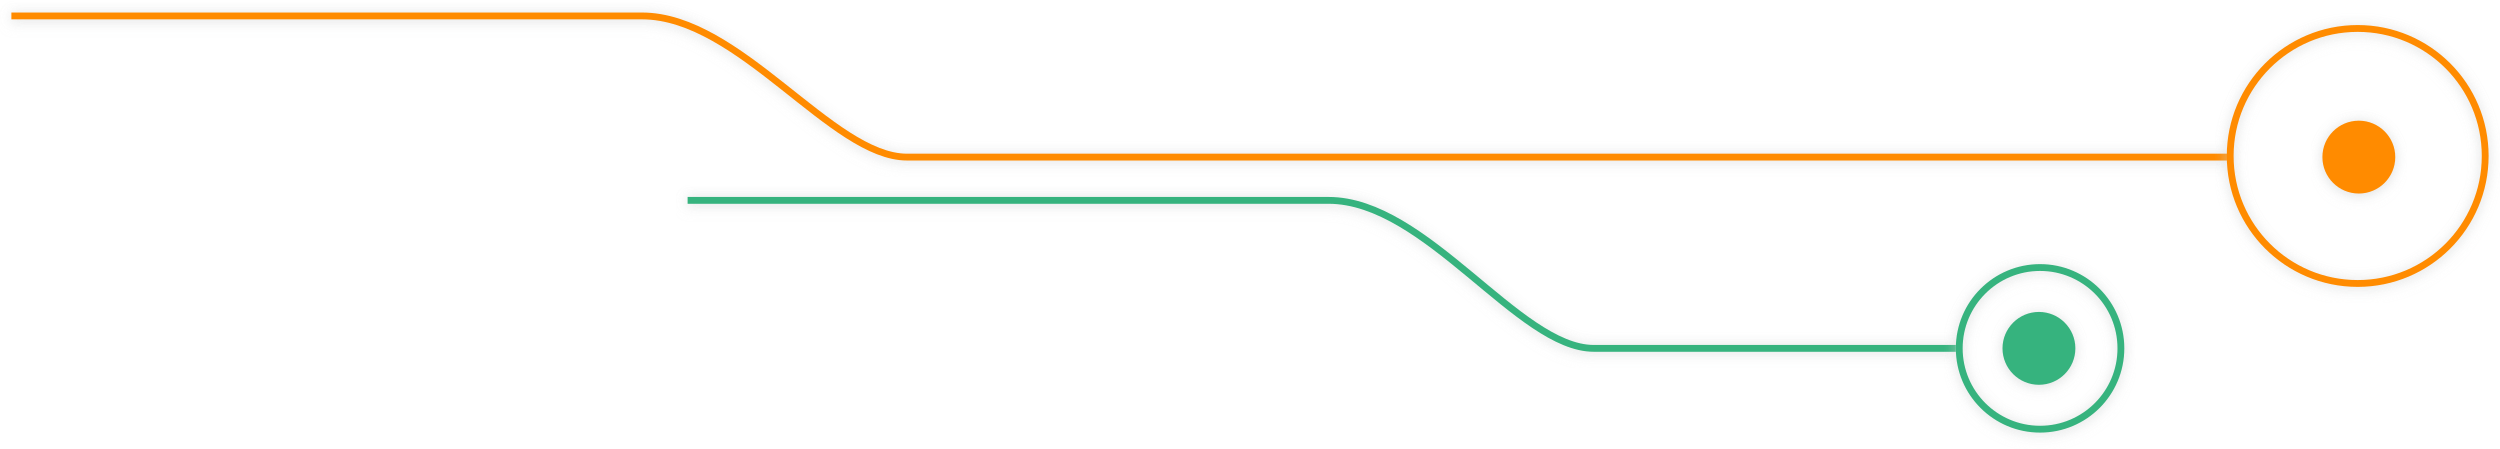
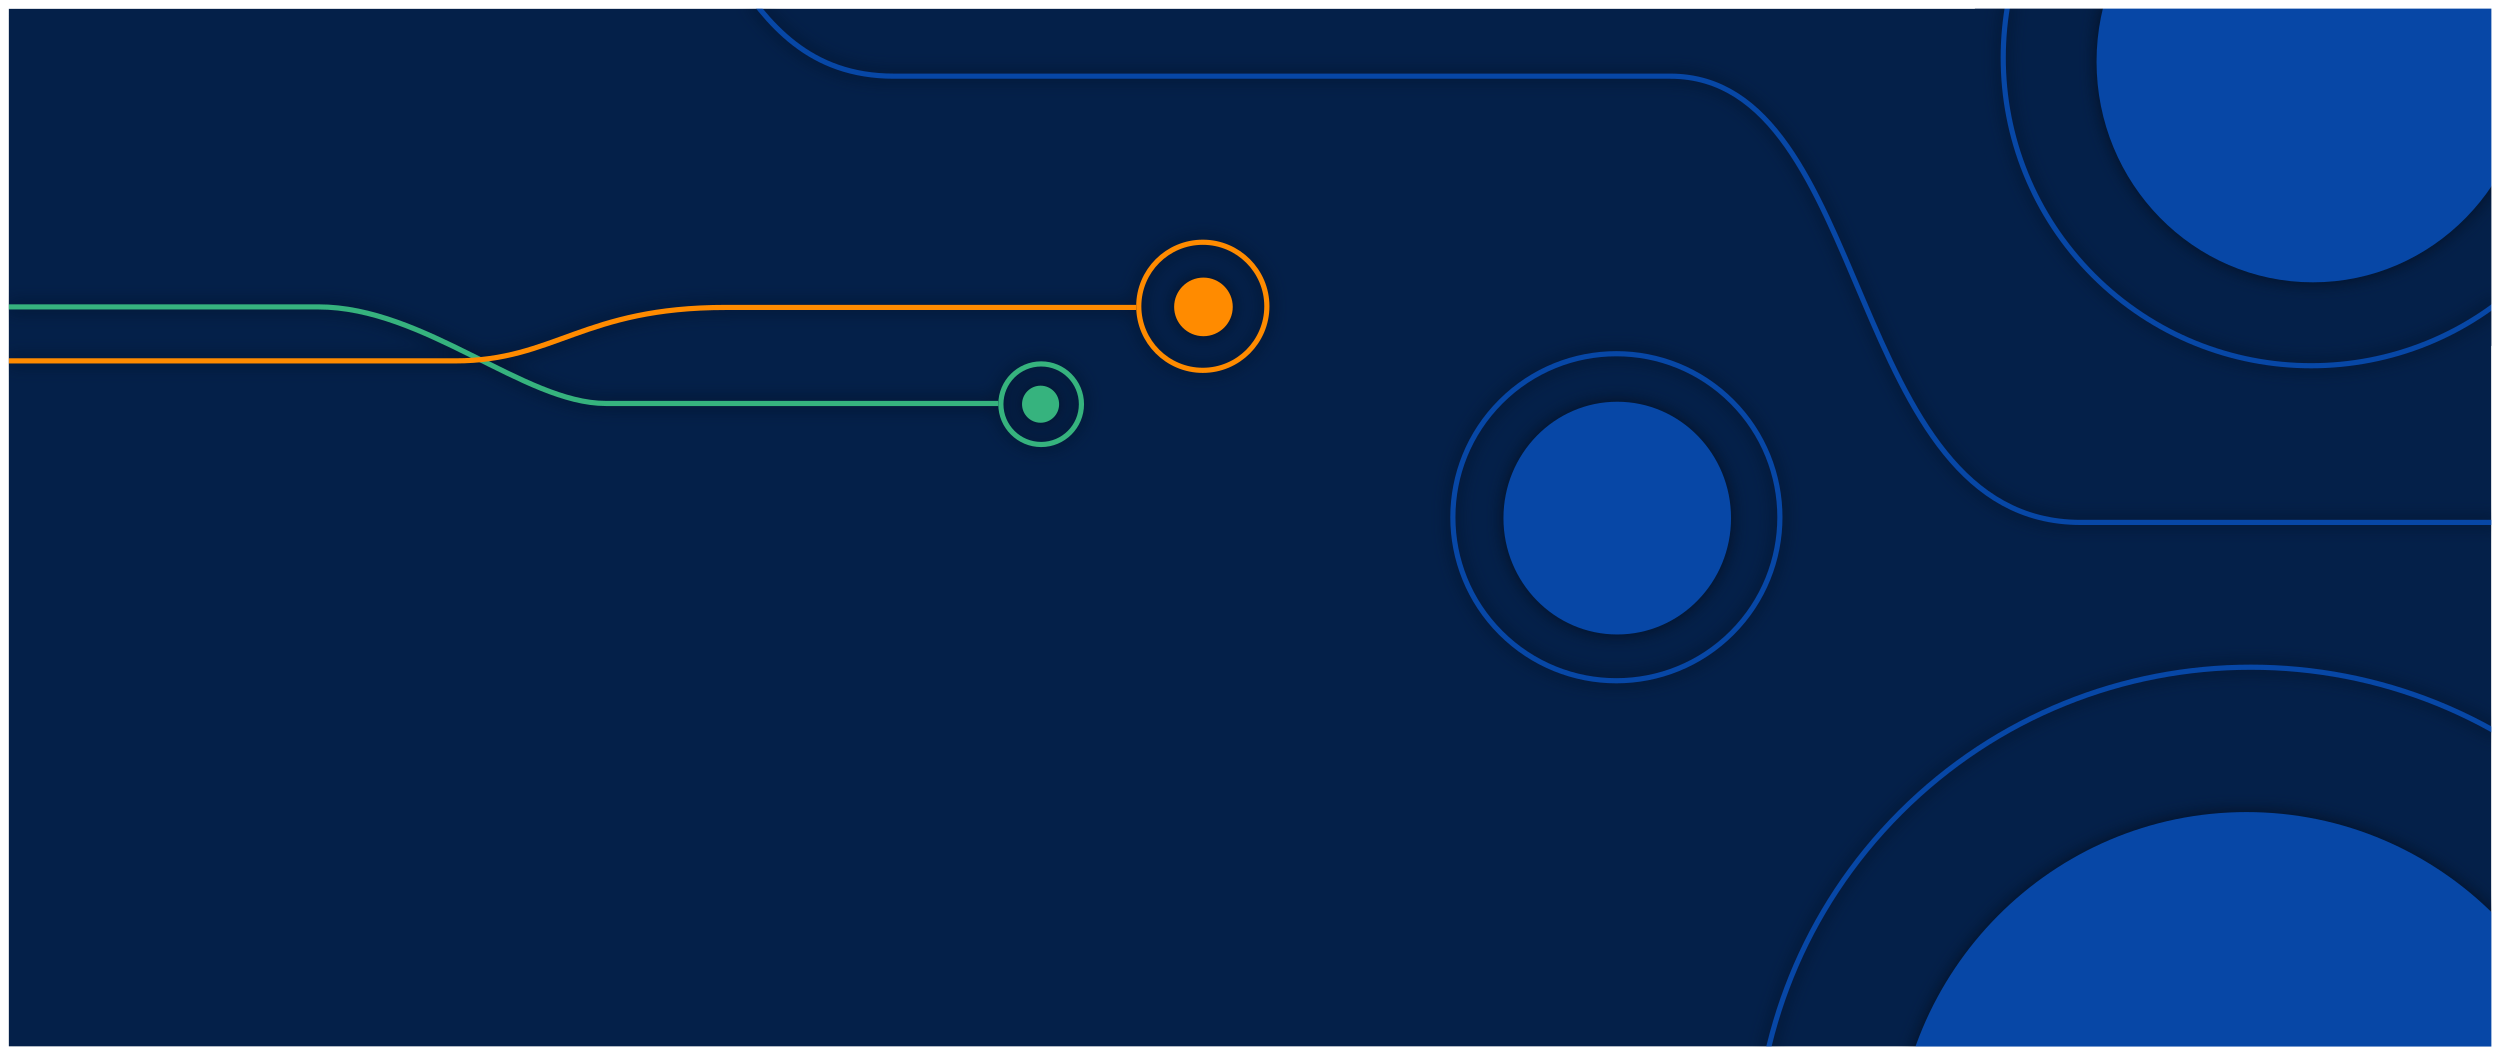
- <svg xmlns="http://www.w3.org/2000/svg" width="1098" height="197" viewBox="0 0 1098 197" fill="none">
-   <g filter="url(#filter0_dd)">
-     <path d="M302 88C302 88 540.503 88 583.5 88C626.497 88 666.994 153 699.992 153C732.989 153 859 153 859 153" stroke="#36B37E" stroke-width="3" />
-   </g>
-   <g filter="url(#filter1_dd)">
-     <path d="M5 7C5 7 238.987 7 281.958 7C324.929 7 365.401 69 398.379 69C431.356 69 979 69 979 69" stroke="#FF8B00" stroke-width="3" />
-   </g>
-   <g filter="url(#filter2_dd)">
-     <circle cx="1036" cy="69" r="16" fill="#FF8B00" />
-   </g>
-   <g filter="url(#filter3_dd)">
-     <circle cx="895.5" cy="153" r="16" fill="#36B37E" />
-   </g>
-   <g filter="url(#filter4_dd)">
-     <path d="M1091.5 68.5C1091.5 99.428 1066.43 124.5 1035.5 124.5C1004.57 124.5 979.5 99.428 979.5 68.5C979.5 37.572 1004.57 12.5 1035.5 12.5C1066.43 12.5 1091.5 37.572 1091.5 68.5Z" stroke="#FF8B00" stroke-width="3" />
-   </g>
-   <g filter="url(#filter5_dd)">
-     <path d="M931.5 153C931.5 172.606 915.606 188.5 896 188.5C876.394 188.5 860.5 172.606 860.5 153C860.5 133.394 876.394 117.5 896 117.5C915.606 117.5 931.5 133.394 931.5 153Z" stroke="#36B37E" stroke-width="3" />
+ <svg xmlns="http://www.w3.org/2000/svg" width="100%" height="100%" viewBox="0 0 1450 614" fill="none">
+   <mask id="mask0" mask-type="alpha" maskUnits="userSpaceOnUse" x="0" y="0" width="100%" height="100%">
+     <path d="M5 5H1445V607H5V5Z" fill="#042049" />
+   </mask>
+   <g mask="url(#mask0)">
+     <g filter="url(#filter0_dd)">
+       <path d="M5 5H1445V607H5V5Z" fill="#042049" />
+     </g>
+     <g filter="url(#filter1_d)">
+       <path d="M1102.19 877.811C1214.47 990.096 1396.53 990.096 1508.81 877.811C1621.1 765.525 1621.1 583.475 1508.81 471.189C1396.53 358.904 1214.47 358.904 1102.19 471.189C989.904 583.475 989.904 765.525 1102.19 877.811Z" stroke="#0747A6" stroke-width="3" />
+     </g>
+     <g filter="url(#filter2_d)">
+       <ellipse cx="1303" cy="676.5" rx="204" ry="205.5" fill="#0747A6" />
+     </g>
+     <g filter="url(#filter3_d)">
+       <path d="M1953 303C1953 303 1344.27 303 1206.76 303C1069.25 303 1086.76 44.182 968.714 44.182C850.665 44.182 549.308 44.182 518.543 44.182C420.037 44.182 422.035 -75.913 353.033 -83.662C326.228 -86.672 485.92 -83.662 485.92 -83.662" stroke="#0747A6" stroke-width="3" />
+     </g>
+     <path d="M1208.18 165.821C1281.26 238.9 1399.74 238.9 1472.82 165.821C1545.9 92.742 1545.9 -25.742 1472.82 -98.821C1399.74 -171.9 1281.26 -171.9 1208.18 -98.821C1135.1 -25.742 1135.1 92.742 1208.18 165.821Z" fill="#042049" stroke="#042049" stroke-width="20" />
+     <g filter="url(#filter4_d)">
+       <circle cx="937.5" cy="300" r="94.838" transform="rotate(45 937.5 300)" stroke="#0747A6" stroke-width="3" />
+     </g>
+     <g filter="url(#filter5_d)">
+       <ellipse cx="938" cy="300.5" rx="66" ry="67.5" fill="#0747A6" />
+     </g>
+     <g filter="url(#filter6_d)">
+       <circle cx="1340.5" cy="33.5" r="178.63" transform="rotate(45 1340.5 33.5)" stroke="#0747A6" stroke-width="3" />
+     </g>
+     <g filter="url(#filter7_d)">
+       <ellipse cx="1341.5" cy="35.75" rx="125.5" ry="128" fill="#0747A6" />
+     </g>
+     <g filter="url(#filter8_d)">
+       <path d="M5 178C5 178 122.991 178 184.552 178C246.113 178 304.095 234 351.339 234C398.584 234 579 234 579 234" stroke="#36B37E" stroke-width="3" />
+       <path d="M5 209.312C5 209.312 206.056 209.312 263.997 209.312C321.938 209.312 337.954 178.312 420.977 178.312C504 178.312 659 178.312 659 178.312" stroke="#FF8B00" stroke-width="3" />
+       <circle cx="698" cy="178" r="17" fill="#FF8B00" />
+       <circle cx="603.533" cy="234.443" r="10.754" fill="#36B37E" />
+       <path d="M734.779 177.648C734.779 198.164 718.147 214.795 697.631 214.795C677.115 214.795 660.484 198.164 660.484 177.648C660.484 157.132 677.115 140.5 697.631 140.5C718.147 140.5 734.779 157.132 734.779 177.648Z" stroke="#FF8B00" stroke-width="3" />
+       <path d="M627.238 234.443C627.238 247.349 616.775 257.811 603.869 257.811C590.963 257.811 580.5 247.349 580.5 234.443C580.5 221.536 590.963 211.074 603.869 211.074C616.775 211.074 627.238 221.536 627.238 234.443Z" stroke="#36B37E" stroke-width="3" />
+     </g>
  </g>
  <defs>
-     <filter id="filter0_dd" x="297" y="81.5" width="567" height="80" filterUnits="userSpaceOnUse" color-interpolation-filters="sRGB">
+     <filter id="filter0_dd" x="0" y="0" width="1450" height="614" filterUnits="userSpaceOnUse" color-interpolation-filters="sRGB">
      <feFlood flood-opacity="0" result="BackgroundImageFix" />
      <feColorMatrix in="SourceAlpha" type="matrix" values="0 0 0 0 0 0 0 0 0 0 0 0 0 0 0 0 0 0 127 0" />
      <feOffset dy="2" />
      <feGaussianBlur stdDeviation="2.5" />
      <feColorMatrix type="matrix" values="0 0 0 0 0.925 0 0 0 0 0.929 0 0 0 0 0.929 0 0 0 0.5 0" />
      <feBlend mode="normal" in2="BackgroundImageFix" result="effect1_dropShadow" />
      <feColorMatrix in="SourceAlpha" type="matrix" values="0 0 0 0 0 0 0 0 0 0 0 0 0 0 0 0 0 0 127 0" />
      <feOffset />
      <feGaussianBlur stdDeviation="2.5" />
      <feColorMatrix type="matrix" values="0 0 0 0 0.557 0 0 0 0 0.576 0 0 0 0 0.58 0 0 0 0.2 0" />
      <feBlend mode="normal" in2="effect1_dropShadow" result="effect2_dropShadow" />
      <feBlend mode="normal" in="SourceGraphic" in2="effect2_dropShadow" result="shape" />
    </filter>
-     <filter id="filter1_dd" x="0" y="0.5" width="984" height="77" filterUnits="userSpaceOnUse" color-interpolation-filters="sRGB">
+     <filter id="filter1_d" x="886.757" y="255.757" width="837.485" height="837.485" filterUnits="userSpaceOnUse" color-interpolation-filters="sRGB">
      <feFlood flood-opacity="0" result="BackgroundImageFix" />
      <feColorMatrix in="SourceAlpha" type="matrix" values="0 0 0 0 0 0 0 0 0 0 0 0 0 0 0 0 0 0 127 0" />
-       <feOffset dy="2" />
-       <feGaussianBlur stdDeviation="2.5" />
-       <feColorMatrix type="matrix" values="0 0 0 0 0.925 0 0 0 0 0.929 0 0 0 0 0.929 0 0 0 0.5 0" />
+       <feOffset />
+       <feGaussianBlur stdDeviation="5" />
+       <feColorMatrix type="matrix" values="0 0 0 0 0.008 0 0 0 0 0.063 0 0 0 0 0.145 0 0 0 1 0" />
      <feBlend mode="normal" in2="BackgroundImageFix" result="effect1_dropShadow" />
+       <feBlend mode="normal" in="SourceGraphic" in2="effect1_dropShadow" result="shape" />
+     </filter>
+     <filter id="filter2_d" x="1089" y="461" width="428" height="431" filterUnits="userSpaceOnUse" color-interpolation-filters="sRGB">
+       <feFlood flood-opacity="0" result="BackgroundImageFix" />
      <feColorMatrix in="SourceAlpha" type="matrix" values="0 0 0 0 0 0 0 0 0 0 0 0 0 0 0 0 0 0 127 0" />
      <feOffset />
-       <feGaussianBlur stdDeviation="2.5" />
-       <feColorMatrix type="matrix" values="0 0 0 0 0.557 0 0 0 0 0.576 0 0 0 0 0.58 0 0 0 0.2 0" />
-       <feBlend mode="normal" in2="effect1_dropShadow" result="effect2_dropShadow" />
-       <feBlend mode="normal" in="SourceGraphic" in2="effect2_dropShadow" result="shape" />
+       <feGaussianBlur stdDeviation="5" />
+       <feColorMatrix type="matrix" values="0 0 0 0 0.008 0 0 0 0 0.063 0 0 0 0 0.145 0 0 0 1 0" />
+       <feBlend mode="normal" in2="BackgroundImageFix" result="effect1_dropShadow" />
+       <feBlend mode="normal" in="SourceGraphic" in2="effect1_dropShadow" result="shape" />
    </filter>
-     <filter id="filter2_dd" x="1015" y="48" width="42" height="44" filterUnits="userSpaceOnUse" color-interpolation-filters="sRGB">
+     <filter id="filter3_d" x="338.5" y="-96.5" width="1624.5" height="411" filterUnits="userSpaceOnUse" color-interpolation-filters="sRGB">
      <feFlood flood-opacity="0" result="BackgroundImageFix" />
      <feColorMatrix in="SourceAlpha" type="matrix" values="0 0 0 0 0 0 0 0 0 0 0 0 0 0 0 0 0 0 127 0" />
-       <feOffset dy="2" />
-       <feGaussianBlur stdDeviation="2.5" />
-       <feColorMatrix type="matrix" values="0 0 0 0 0.925 0 0 0 0 0.929 0 0 0 0 0.929 0 0 0 0.5 0" />
+       <feOffset />
+       <feGaussianBlur stdDeviation="5" />
+       <feColorMatrix type="matrix" values="0 0 0 0 0.008 0 0 0 0 0.063 0 0 0 0 0.145 0 0 0 1 0" />
      <feBlend mode="normal" in2="BackgroundImageFix" result="effect1_dropShadow" />
+       <feBlend mode="normal" in="SourceGraphic" in2="effect1_dropShadow" result="shape" />
+     </filter>
+     <filter id="filter4_d" x="791.257" y="153.757" width="292.485" height="292.485" filterUnits="userSpaceOnUse" color-interpolation-filters="sRGB">
+       <feFlood flood-opacity="0" result="BackgroundImageFix" />
      <feColorMatrix in="SourceAlpha" type="matrix" values="0 0 0 0 0 0 0 0 0 0 0 0 0 0 0 0 0 0 127 0" />
      <feOffset />
-       <feGaussianBlur stdDeviation="2.5" />
-       <feColorMatrix type="matrix" values="0 0 0 0 0.557 0 0 0 0 0.576 0 0 0 0 0.58 0 0 0 0.2 0" />
-       <feBlend mode="normal" in2="effect1_dropShadow" result="effect2_dropShadow" />
-       <feBlend mode="normal" in="SourceGraphic" in2="effect2_dropShadow" result="shape" />
+       <feGaussianBlur stdDeviation="5" />
+       <feColorMatrix type="matrix" values="0 0 0 0 0.008 0 0 0 0 0.063 0 0 0 0 0.145 0 0 0 1 0" />
+       <feBlend mode="normal" in2="BackgroundImageFix" result="effect1_dropShadow" />
+       <feBlend mode="normal" in="SourceGraphic" in2="effect1_dropShadow" result="shape" />
    </filter>
-     <filter id="filter3_dd" x="874.5" y="132" width="42" height="44" filterUnits="userSpaceOnUse" color-interpolation-filters="sRGB">
+     <filter id="filter5_d" x="862" y="223" width="152" height="155" filterUnits="userSpaceOnUse" color-interpolation-filters="sRGB">
      <feFlood flood-opacity="0" result="BackgroundImageFix" />
      <feColorMatrix in="SourceAlpha" type="matrix" values="0 0 0 0 0 0 0 0 0 0 0 0 0 0 0 0 0 0 127 0" />
-       <feOffset dy="2" />
-       <feGaussianBlur stdDeviation="2.5" />
-       <feColorMatrix type="matrix" values="0 0 0 0 0.925 0 0 0 0 0.929 0 0 0 0 0.929 0 0 0 0.5 0" />
+       <feOffset />
+       <feGaussianBlur stdDeviation="5" />
+       <feColorMatrix type="matrix" values="0 0 0 0 0.008 0 0 0 0 0.063 0 0 0 0 0.145 0 0 0 1 0" />
      <feBlend mode="normal" in2="BackgroundImageFix" result="effect1_dropShadow" />
+       <feBlend mode="normal" in="SourceGraphic" in2="effect1_dropShadow" result="shape" />
+     </filter>
+     <filter id="filter6_d" x="1075.76" y="-231.243" width="529.485" height="529.485" filterUnits="userSpaceOnUse" color-interpolation-filters="sRGB">
+       <feFlood flood-opacity="0" result="BackgroundImageFix" />
      <feColorMatrix in="SourceAlpha" type="matrix" values="0 0 0 0 0 0 0 0 0 0 0 0 0 0 0 0 0 0 127 0" />
      <feOffset />
-       <feGaussianBlur stdDeviation="2.5" />
-       <feColorMatrix type="matrix" values="0 0 0 0 0.557 0 0 0 0 0.576 0 0 0 0 0.58 0 0 0 0.2 0" />
-       <feBlend mode="normal" in2="effect1_dropShadow" result="effect2_dropShadow" />
-       <feBlend mode="normal" in="SourceGraphic" in2="effect2_dropShadow" result="shape" />
+       <feGaussianBlur stdDeviation="5" />
+       <feColorMatrix type="matrix" values="0 0 0 0 0.008 0 0 0 0 0.063 0 0 0 0 0.145 0 0 0 1 0" />
+       <feBlend mode="normal" in2="BackgroundImageFix" result="effect1_dropShadow" />
+       <feBlend mode="normal" in="SourceGraphic" in2="effect1_dropShadow" result="shape" />
    </filter>
-     <filter id="filter4_dd" x="973" y="6" width="125" height="127" filterUnits="userSpaceOnUse" color-interpolation-filters="sRGB">
+     <filter id="filter7_d" x="1206" y="-102.25" width="271" height="276" filterUnits="userSpaceOnUse" color-interpolation-filters="sRGB">
      <feFlood flood-opacity="0" result="BackgroundImageFix" />
      <feColorMatrix in="SourceAlpha" type="matrix" values="0 0 0 0 0 0 0 0 0 0 0 0 0 0 0 0 0 0 127 0" />
-       <feOffset dy="2" />
-       <feGaussianBlur stdDeviation="2.5" />
-       <feColorMatrix type="matrix" values="0 0 0 0 0.925 0 0 0 0 0.929 0 0 0 0 0.929 0 0 0 0.5 0" />
+       <feOffset />
+       <feGaussianBlur stdDeviation="5" />
+       <feColorMatrix type="matrix" values="0 0 0 0 0.008 0 0 0 0 0.063 0 0 0 0 0.145 0 0 0 1 0" />
      <feBlend mode="normal" in2="BackgroundImageFix" result="effect1_dropShadow" />
+       <feBlend mode="normal" in="SourceGraphic" in2="effect1_dropShadow" result="shape" />
+     </filter>
+     <filter id="filter8_d" x="-5" y="129" width="751.279" height="140.311" filterUnits="userSpaceOnUse" color-interpolation-filters="sRGB">
+       <feFlood flood-opacity="0" result="BackgroundImageFix" />
      <feColorMatrix in="SourceAlpha" type="matrix" values="0 0 0 0 0 0 0 0 0 0 0 0 0 0 0 0 0 0 127 0" />
      <feOffset />
-       <feGaussianBlur stdDeviation="2.5" />
-       <feColorMatrix type="matrix" values="0 0 0 0 0.557 0 0 0 0 0.576 0 0 0 0 0.58 0 0 0 0.2 0" />
-       <feBlend mode="normal" in2="effect1_dropShadow" result="effect2_dropShadow" />
-       <feBlend mode="normal" in="SourceGraphic" in2="effect2_dropShadow" result="shape" />
-     </filter>
-     <filter id="filter5_dd" x="854" y="111" width="84" height="86" filterUnits="userSpaceOnUse" color-interpolation-filters="sRGB">
-       <feFlood flood-opacity="0" result="BackgroundImageFix" />
-       <feColorMatrix in="SourceAlpha" type="matrix" values="0 0 0 0 0 0 0 0 0 0 0 0 0 0 0 0 0 0 127 0" />
-       <feOffset dy="2" />
-       <feGaussianBlur stdDeviation="2.5" />
-       <feColorMatrix type="matrix" values="0 0 0 0 0.925 0 0 0 0 0.929 0 0 0 0 0.929 0 0 0 0.5 0" />
+       <feGaussianBlur stdDeviation="5" />
+       <feColorMatrix type="matrix" values="0 0 0 0 0.008 0 0 0 0 0.063 0 0 0 0 0.145 0 0 0 1 0" />
      <feBlend mode="normal" in2="BackgroundImageFix" result="effect1_dropShadow" />
-       <feColorMatrix in="SourceAlpha" type="matrix" values="0 0 0 0 0 0 0 0 0 0 0 0 0 0 0 0 0 0 127 0" />
-       <feOffset />
-       <feGaussianBlur stdDeviation="2.5" />
-       <feColorMatrix type="matrix" values="0 0 0 0 0.557 0 0 0 0 0.576 0 0 0 0 0.58 0 0 0 0.2 0" />
-       <feBlend mode="normal" in2="effect1_dropShadow" result="effect2_dropShadow" />
-       <feBlend mode="normal" in="SourceGraphic" in2="effect2_dropShadow" result="shape" />
+       <feBlend mode="normal" in="SourceGraphic" in2="effect1_dropShadow" result="shape" />
    </filter>
  </defs>
</svg>
